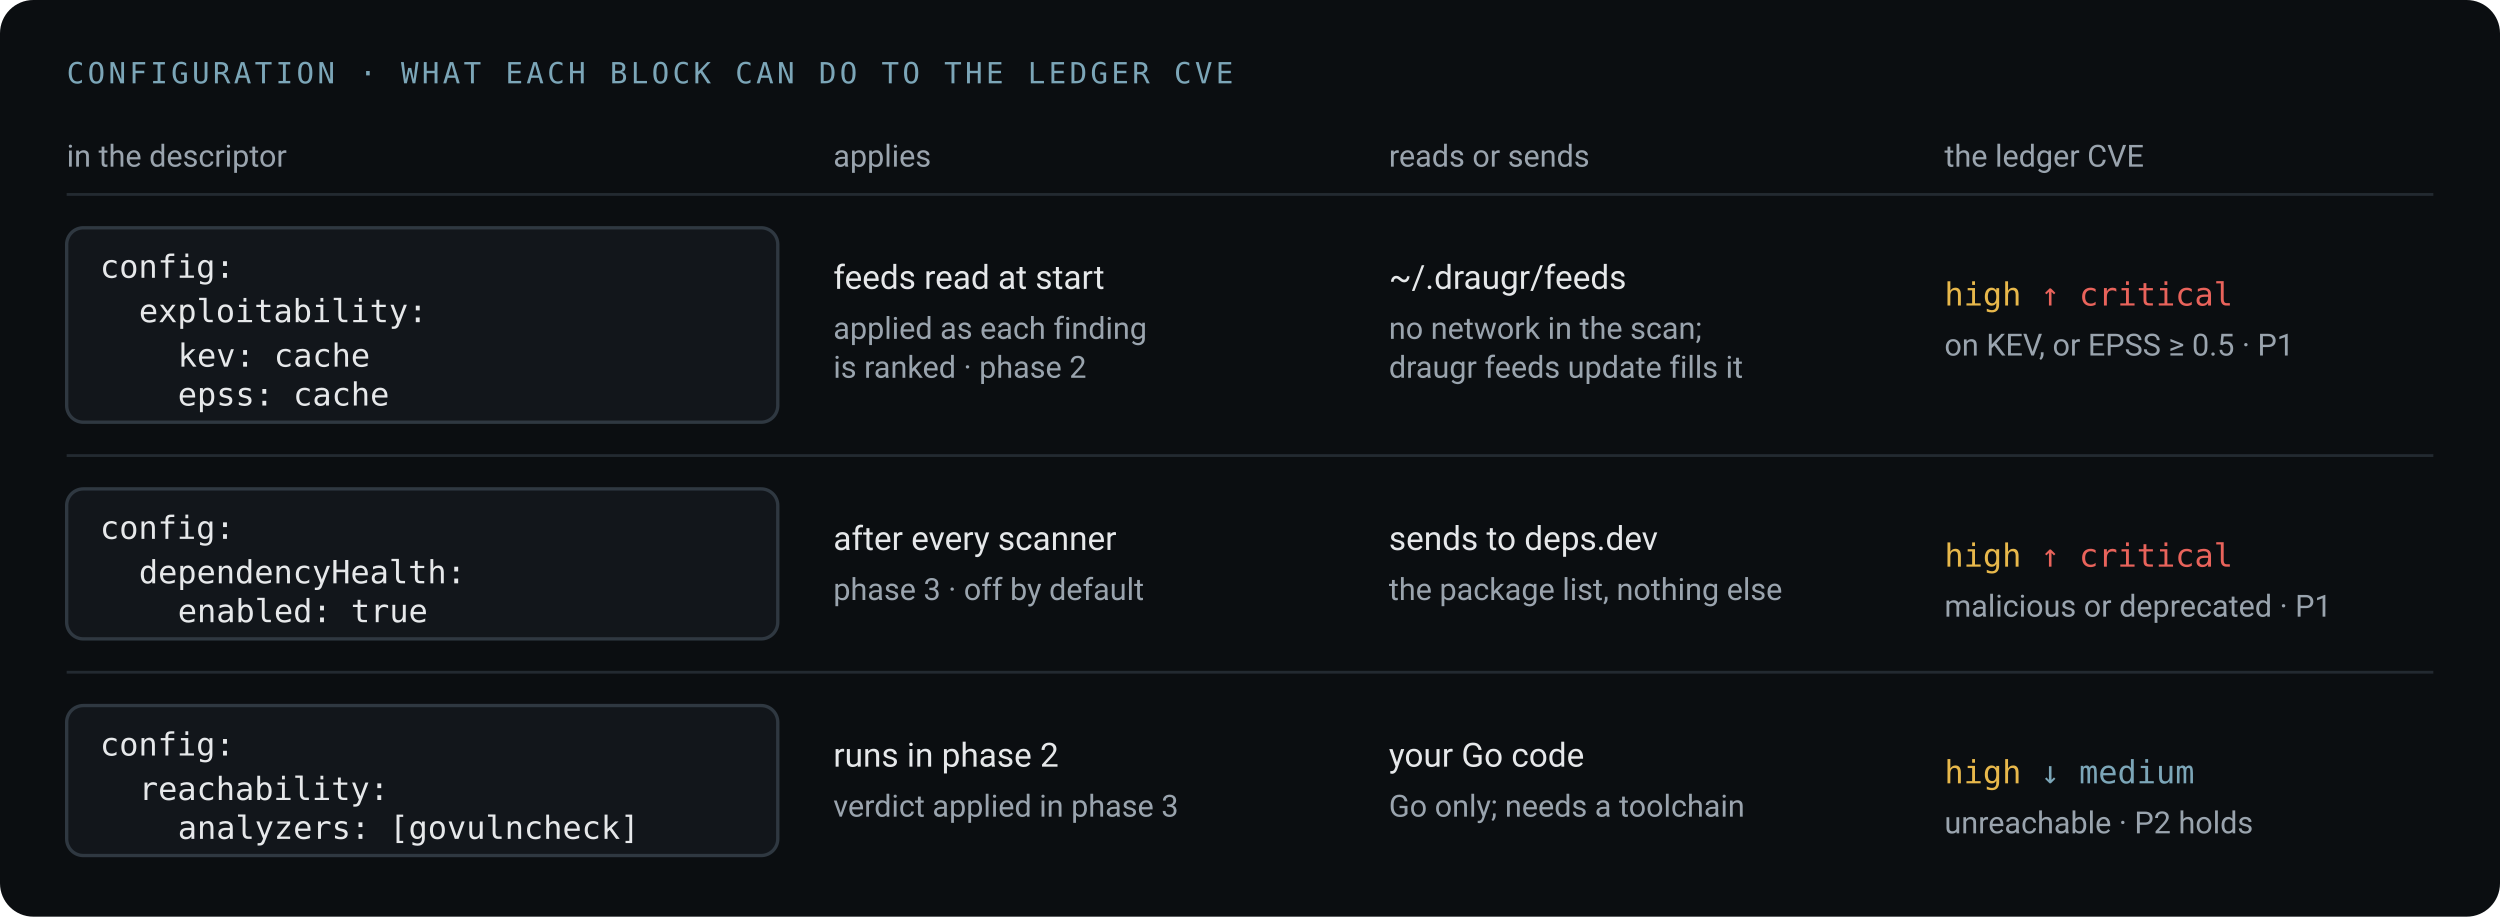
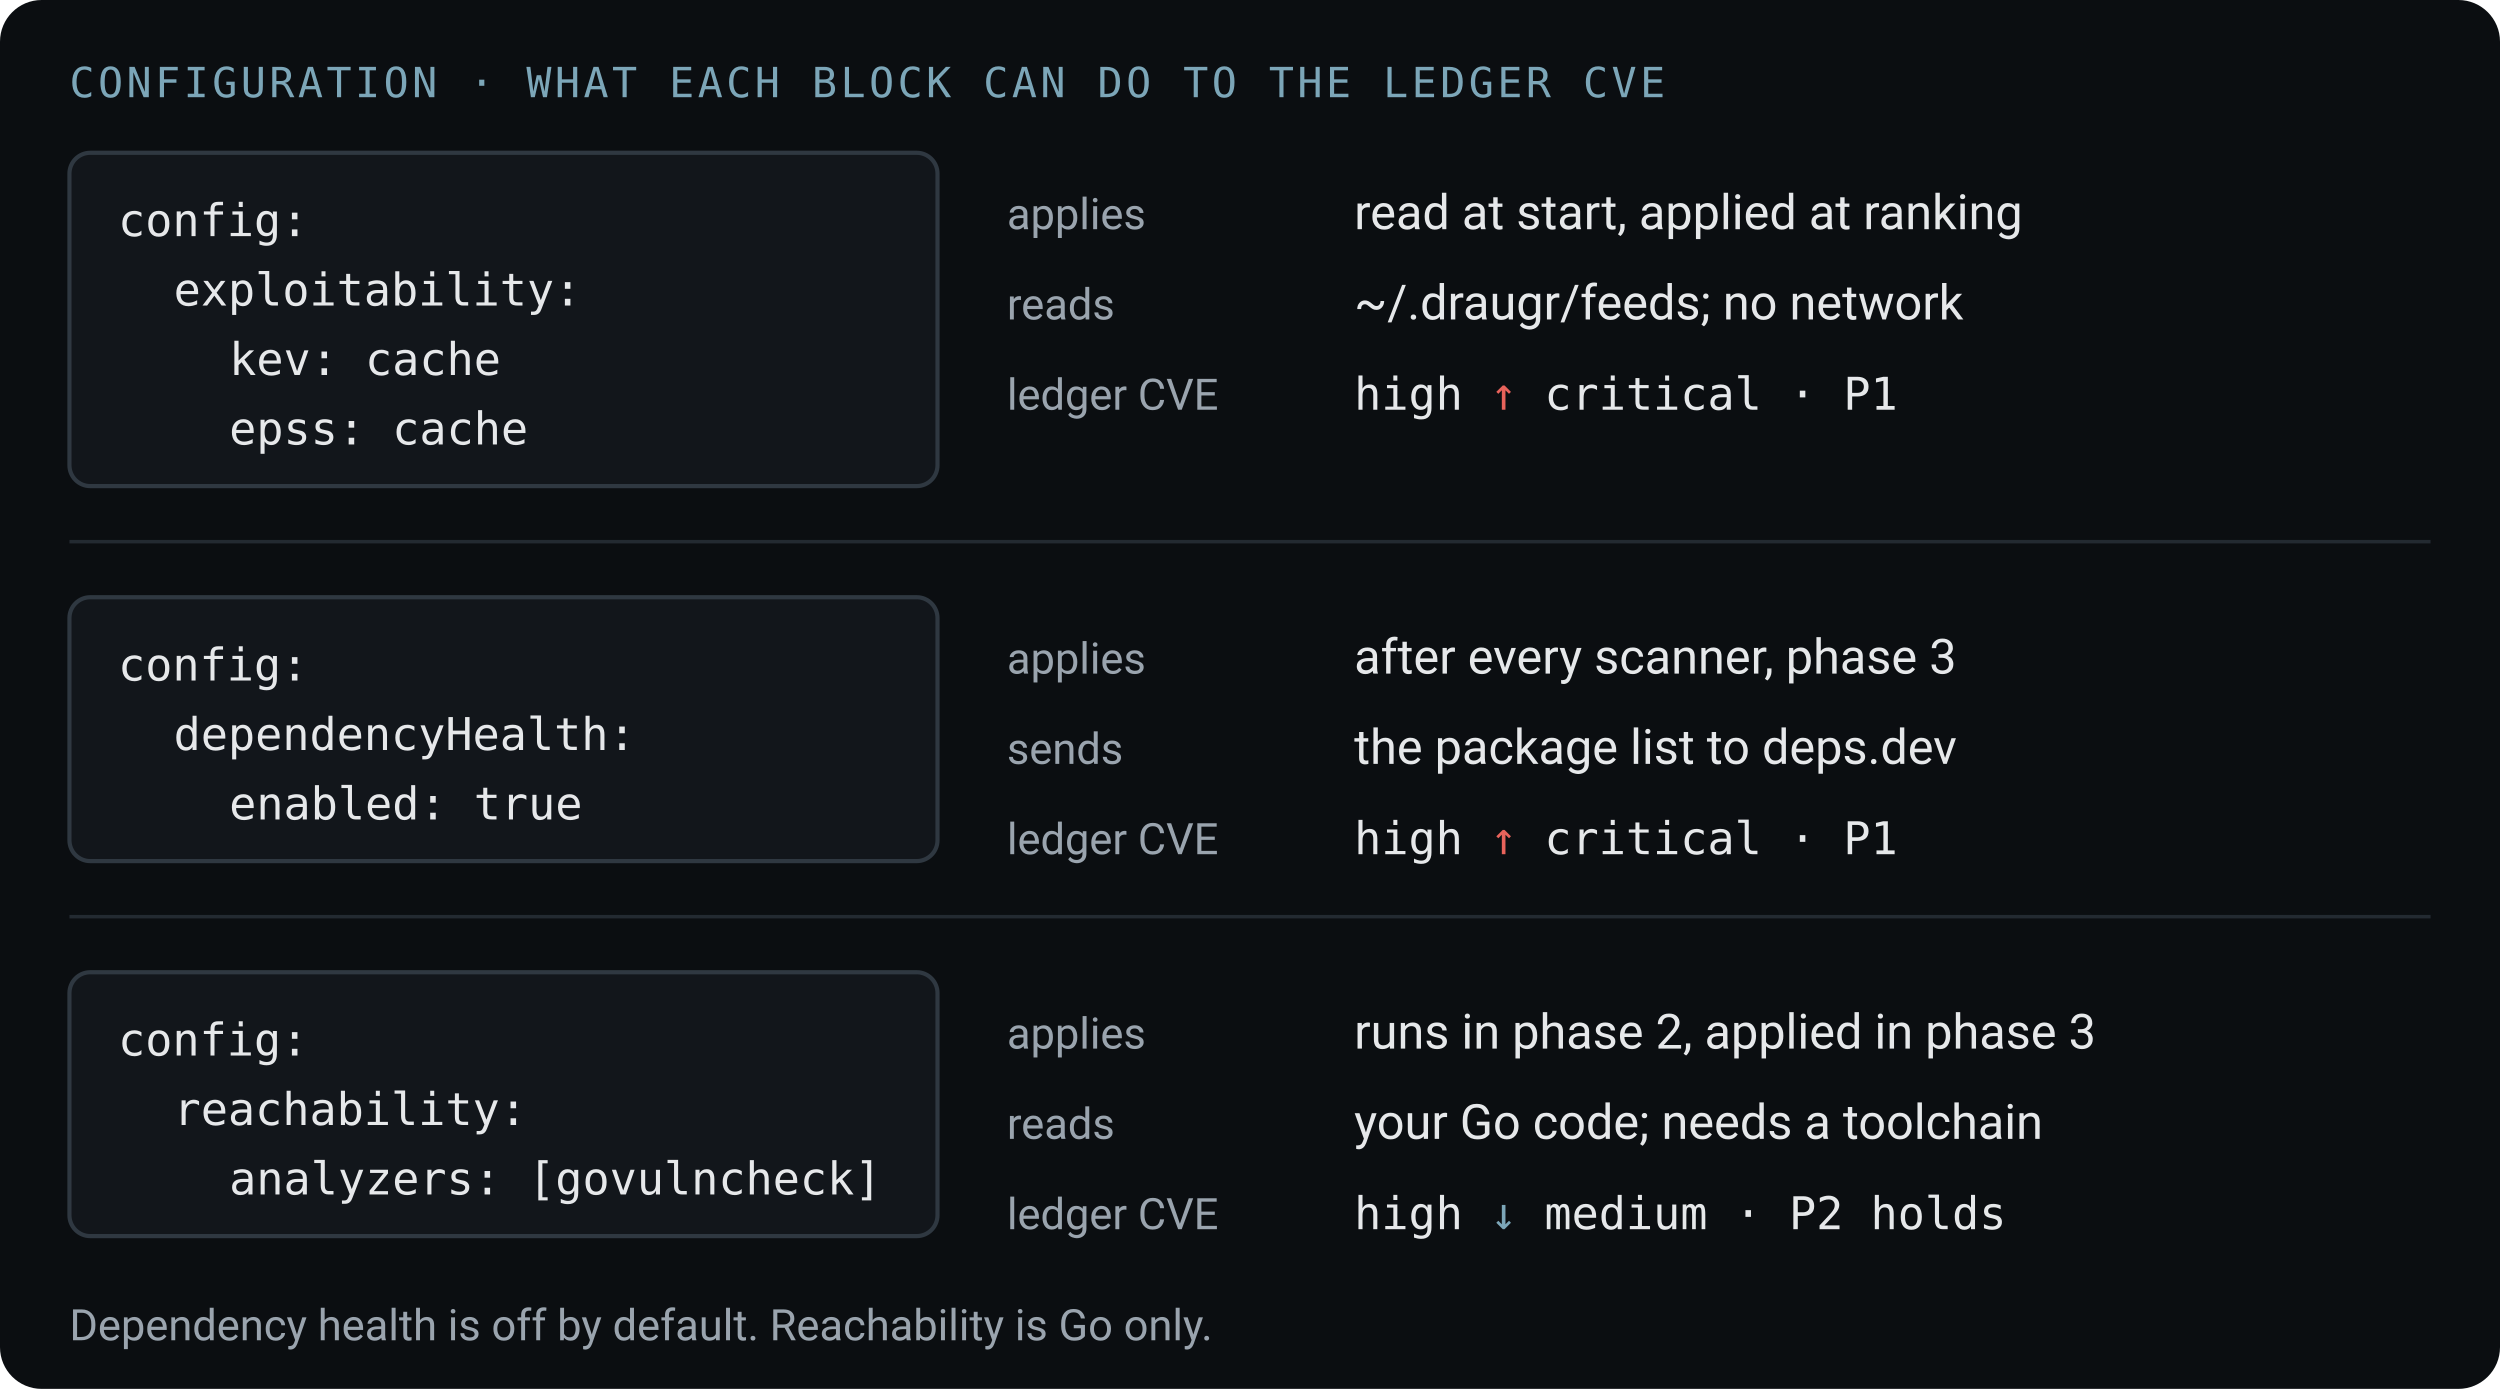
- <svg xmlns="http://www.w3.org/2000/svg" viewBox="0 0 900 330" width="900" height="330" role="img" aria-label="The three descriptor blocks that turn signals on, when each applies in a run, what each reads or sends, and what each can do to the ledger CVE.">
+ <svg xmlns="http://www.w3.org/2000/svg" viewBox="0 0 720 400" width="720" height="400" role="img" aria-label="The three descriptor blocks that turn signals on, when each applies in a run, what each reads or sends, and what each can do to the ledger CVE.">
  <defs>
    <style>
-       text{font-family:'Space Grotesk',system-ui,-apple-system,'Segoe UI',Roboto,Helvetica,Arial,sans-serif;fill:#E6E8EA;font-size:12px}
-       .m{font-family:'JetBrains Mono',ui-monospace,SFMono-Regular,Menlo,Consolas,monospace;font-size:11.5px}
-       .e{font-family:'JetBrains Mono',ui-monospace,SFMono-Regular,Menlo,Consolas,monospace;font-size:10.5px;letter-spacing:1.2px;fill:#7CA6B8}
-       .mu{fill:#9AA4AE}.sm{font-size:11px}.b{font-weight:700}.c{text-anchor:middle}
-       .scr{fill:#E9635B}.shi{fill:#E8B84B}.sme{fill:#7CA6B8}
+       text{font-family:'Space Grotesk',system-ui,-apple-system,'Segoe UI',Roboto,Helvetica,Arial,sans-serif;fill:#E6E8EA;font-size:14px}
+       .m{font-family:'JetBrains Mono',ui-monospace,SFMono-Regular,Menlo,Consolas,monospace;font-size:13px}
+       .e{font-family:'JetBrains Mono',ui-monospace,SFMono-Regular,Menlo,Consolas,monospace;font-size:12px;letter-spacing:1px;fill:#7CA6B8}
+       .mu{fill:#9AA4AE}.sm{font-size:12.5px}.b{font-weight:700}
      .code{fill:#12161B;stroke:#2F3841;stroke-width:1.2}
      .g{stroke:#232A31;stroke-width:1}
      .tu{fill:#E9635B}.td{fill:#7CA6B8}
    </style>
  </defs>
-   <rect width="900" height="330" rx="12" fill="#0B0E11" />
-   <text class="e" x="24" y="30">CONFIGURATION · WHAT EACH BLOCK CAN DO TO THE LEDGER CVE</text>
-   <text class="sm mu" x="24" y="60">in the descriptor</text>
-   <text class="sm mu" x="300" y="60">applies</text>
-   <text class="sm mu" x="500" y="60">reads or sends</text>
-   <text class="sm mu" x="700" y="60">the ledger CVE</text>
-   <path class="g" d="M24 70H876" />
-   <rect class="code" x="24" y="82" width="256" height="70" rx="6" />
-   <text class="m" x="36" y="100">config:</text>
-   <text class="m" x="50" y="116">exploitability:</text>
-   <text class="m" x="64" y="132">kev: cache</text>
-   <text class="m" x="64" y="146">epss: cache</text>
-   <text x="300" y="104">feeds read at start</text>
-   <text class="sm mu" x="300" y="122">applied as each finding</text>
-   <text class="sm mu" x="300" y="136">is ranked · phase 2</text>
-   <text x="500" y="104">~/.draugr/feeds</text>
-   <text class="sm mu" x="500" y="122">no network in the scan;</text>
-   <text class="sm mu" x="500" y="136">draugr feeds update fills it</text>
-   <text class="m" x="700" y="110">
-     <tspan class="shi">high</tspan>
-     <tspan class="tu">↑</tspan>
-     <tspan class="scr">critical</tspan>
-   </text>
-   <text class="sm mu" x="700" y="128">on KEV, or EPSS ≥ 0.5 · P1</text>
-   <path class="g" d="M24 164H876" />
-   <rect class="code" x="24" y="176" width="256" height="54" rx="6" />
-   <text class="m" x="36" y="194">config:</text>
-   <text class="m" x="50" y="210">dependencyHealth:</text>
-   <text class="m" x="64" y="224">enabled: true</text>
-   <text x="300" y="198">after every scanner</text>
-   <text class="sm mu" x="300" y="216">phase 3 · off by default</text>
-   <text x="500" y="198">sends to deps.dev</text>
-   <text class="sm mu" x="500" y="216">the package list, nothing else</text>
-   <text class="m" x="700" y="204">
-     <tspan class="shi">high</tspan>
-     <tspan class="tu">↑</tspan>
-     <tspan class="scr">critical</tspan>
-   </text>
-   <text class="sm mu" x="700" y="222">malicious or deprecated · P1</text>
-   <path class="g" d="M24 242H876" />
-   <rect class="code" x="24" y="254" width="256" height="54" rx="6" />
-   <text class="m" x="36" y="272">config:</text>
-   <text class="m" x="50" y="288">reachability:</text>
-   <text class="m" x="64" y="302">analyzers: [govulncheck]</text>
-   <text x="300" y="276">runs in phase 2</text>
-   <text class="sm mu" x="300" y="294">verdict applied in phase 3</text>
-   <text x="500" y="276">your Go code</text>
-   <text class="sm mu" x="500" y="294">Go only; needs a toolchain</text>
-   <text class="m" x="700" y="282">
-     <tspan class="shi">high</tspan>
-     <tspan class="td">↓</tspan>
-     <tspan class="sme">medium</tspan>
-   </text>
-   <text class="sm mu" x="700" y="300">unreachable · P2 holds</text>
+   <rect width="720" height="400" rx="12" fill="#0B0E11" />
+   <text class="e" x="20" y="28">CONFIGURATION · WHAT EACH BLOCK CAN DO TO THE LEDGER CVE</text>
+   <rect class="code" x="20" y="44" width="250" height="96" rx="6" />
+   <text class="m" x="34" y="68">config:</text>
+   <text class="m" x="50" y="88">exploitability:</text>
+   <text class="m" x="66" y="108">kev: cache</text>
+   <text class="m" x="66" y="128">epss: cache</text>
+   <text class="sm mu" x="290" y="66">applies</text>
+   <text x="390" y="66">read at start, applied at ranking</text>
+   <text class="sm mu" x="290" y="92">reads</text>
+   <text x="390" y="92">~/.draugr/feeds; no network</text>
+   <text class="sm mu" x="290" y="118">ledger CVE</text>
+   <text class="m" x="390" y="118">high <tspan class="tu">↑</tspan> critical · P1</text>
+   <path class="g" d="M20 156H700" />
+   <rect class="code" x="20" y="172" width="250" height="76" rx="6" />
+   <text class="m" x="34" y="196">config:</text>
+   <text class="m" x="50" y="216">dependencyHealth:</text>
+   <text class="m" x="66" y="236">enabled: true</text>
+   <text class="sm mu" x="290" y="194">applies</text>
+   <text x="390" y="194">after every scanner, phase 3</text>
+   <text class="sm mu" x="290" y="220">sends</text>
+   <text x="390" y="220">the package list to deps.dev</text>
+   <text class="sm mu" x="290" y="246">ledger CVE</text>
+   <text class="m" x="390" y="246">high <tspan class="tu">↑</tspan> critical · P1</text>
+   <path class="g" d="M20 264H700" />
+   <rect class="code" x="20" y="280" width="250" height="76" rx="6" />
+   <text class="m" x="34" y="304">config:</text>
+   <text class="m" x="50" y="324">reachability:</text>
+   <text class="m" x="66" y="344">analyzers: [govulncheck]</text>
+   <text class="sm mu" x="290" y="302">applies</text>
+   <text x="390" y="302">runs in phase 2, applied in phase 3</text>
+   <text class="sm mu" x="290" y="328">reads</text>
+   <text x="390" y="328">your Go code; needs a toolchain</text>
+   <text class="sm mu" x="290" y="354">ledger CVE</text>
+   <text class="m" x="390" y="354">high <tspan class="td">↓</tspan> medium · P2 holds</text>
+   <text class="sm mu" x="20" y="386">Dependency health is off by default. Reachability is Go only.</text>
</svg>
